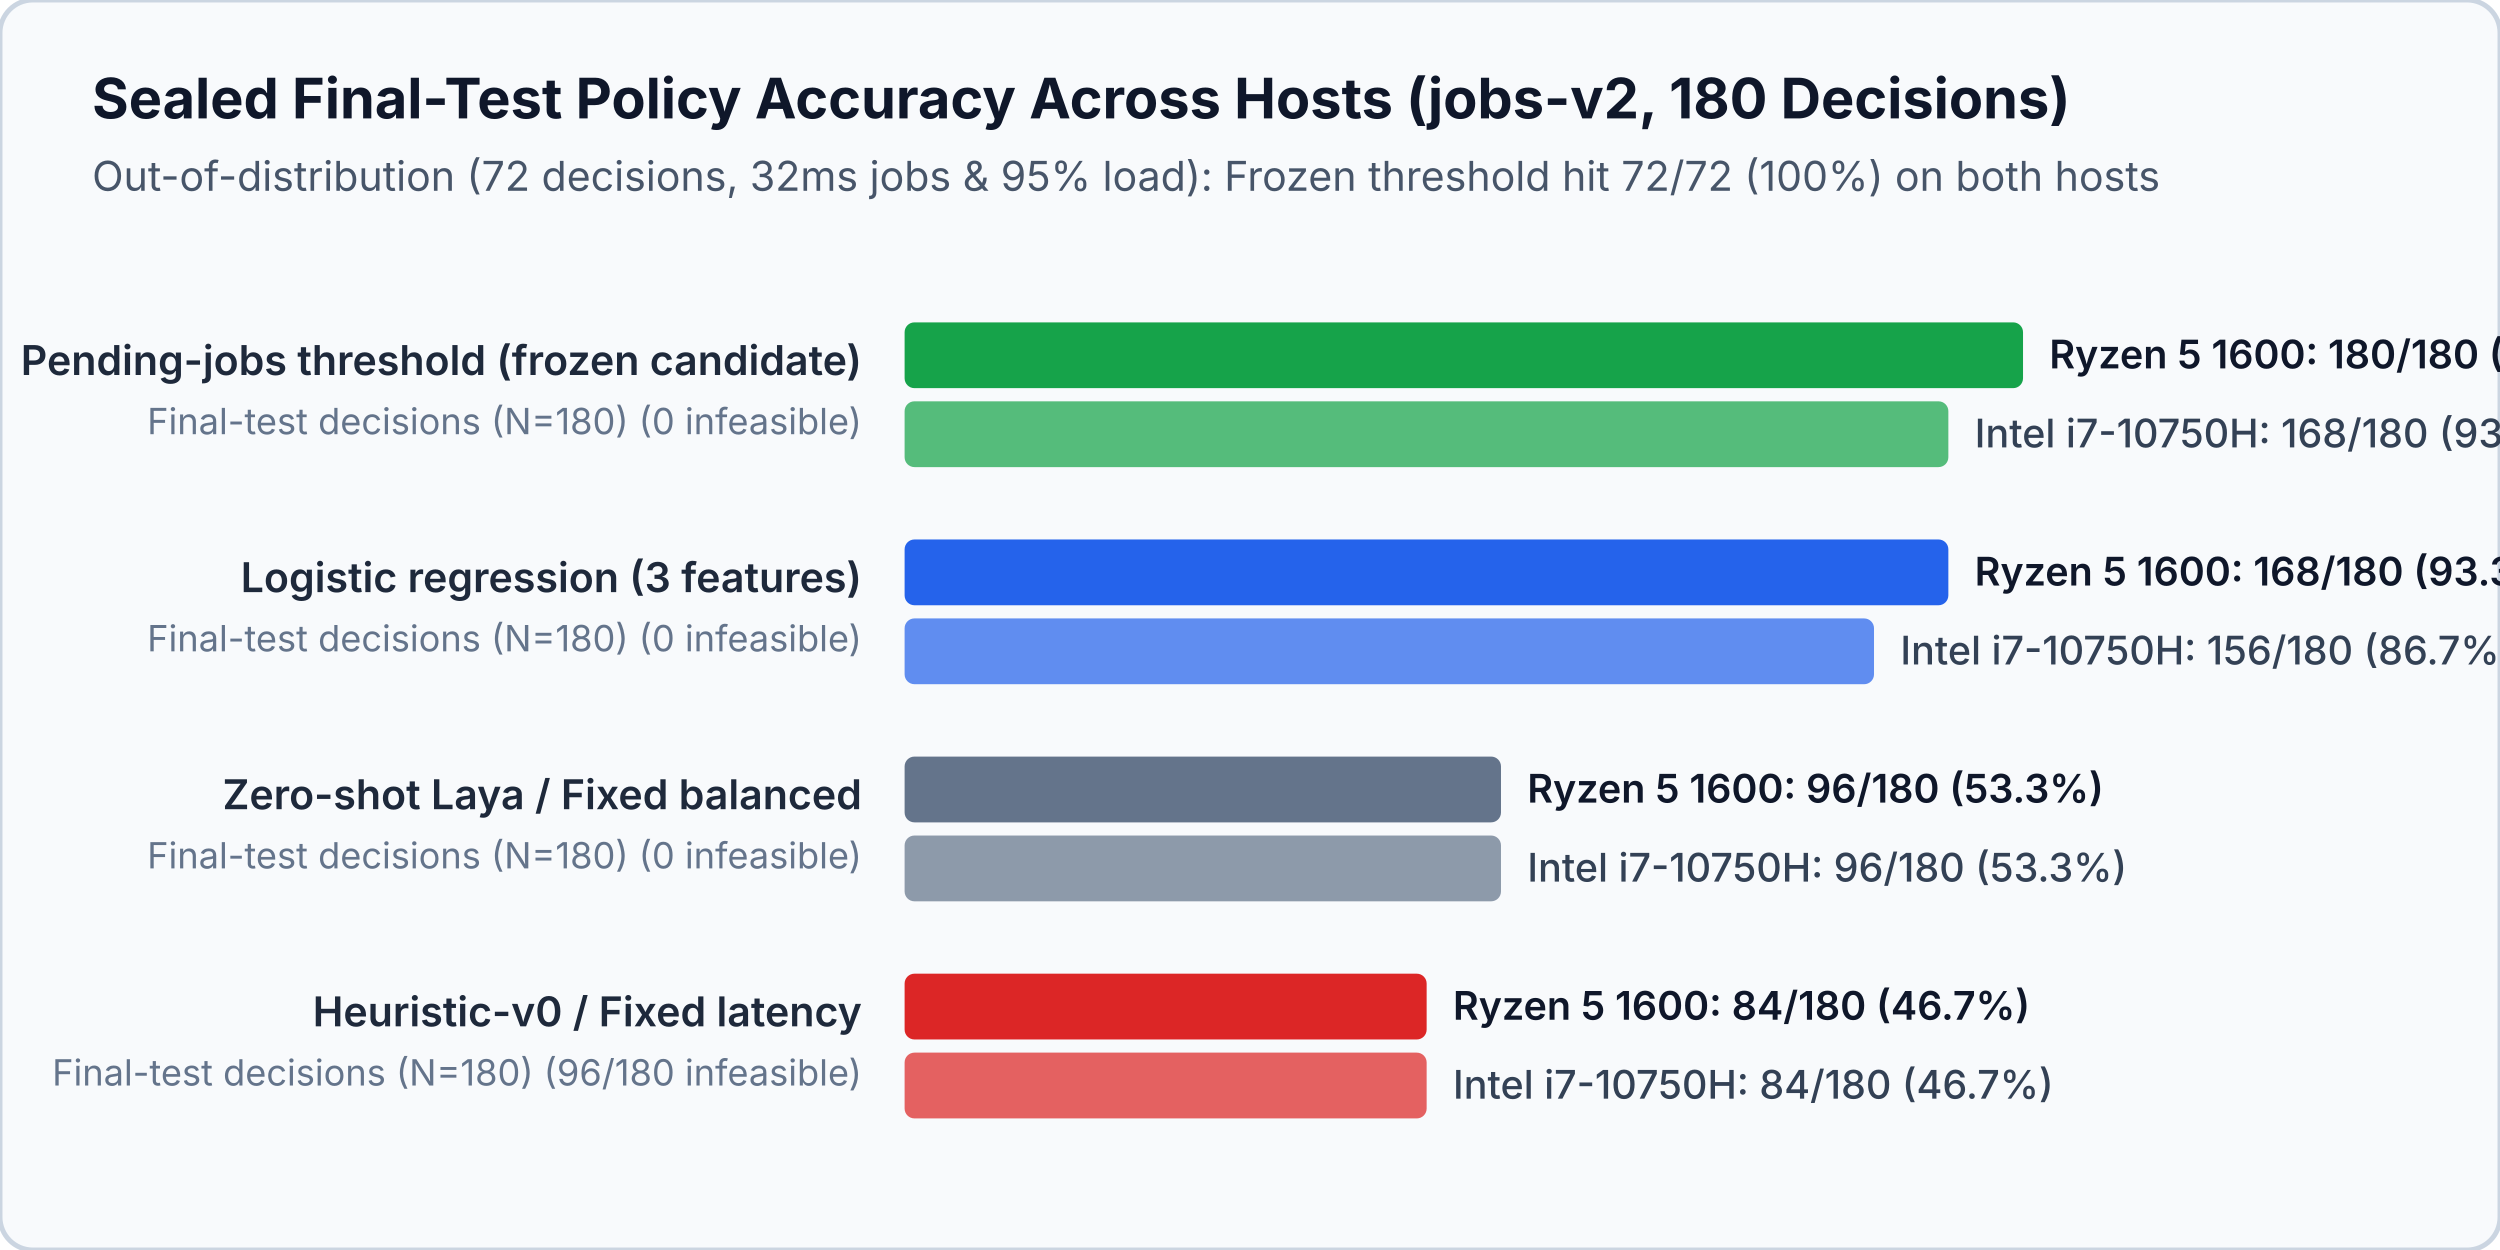
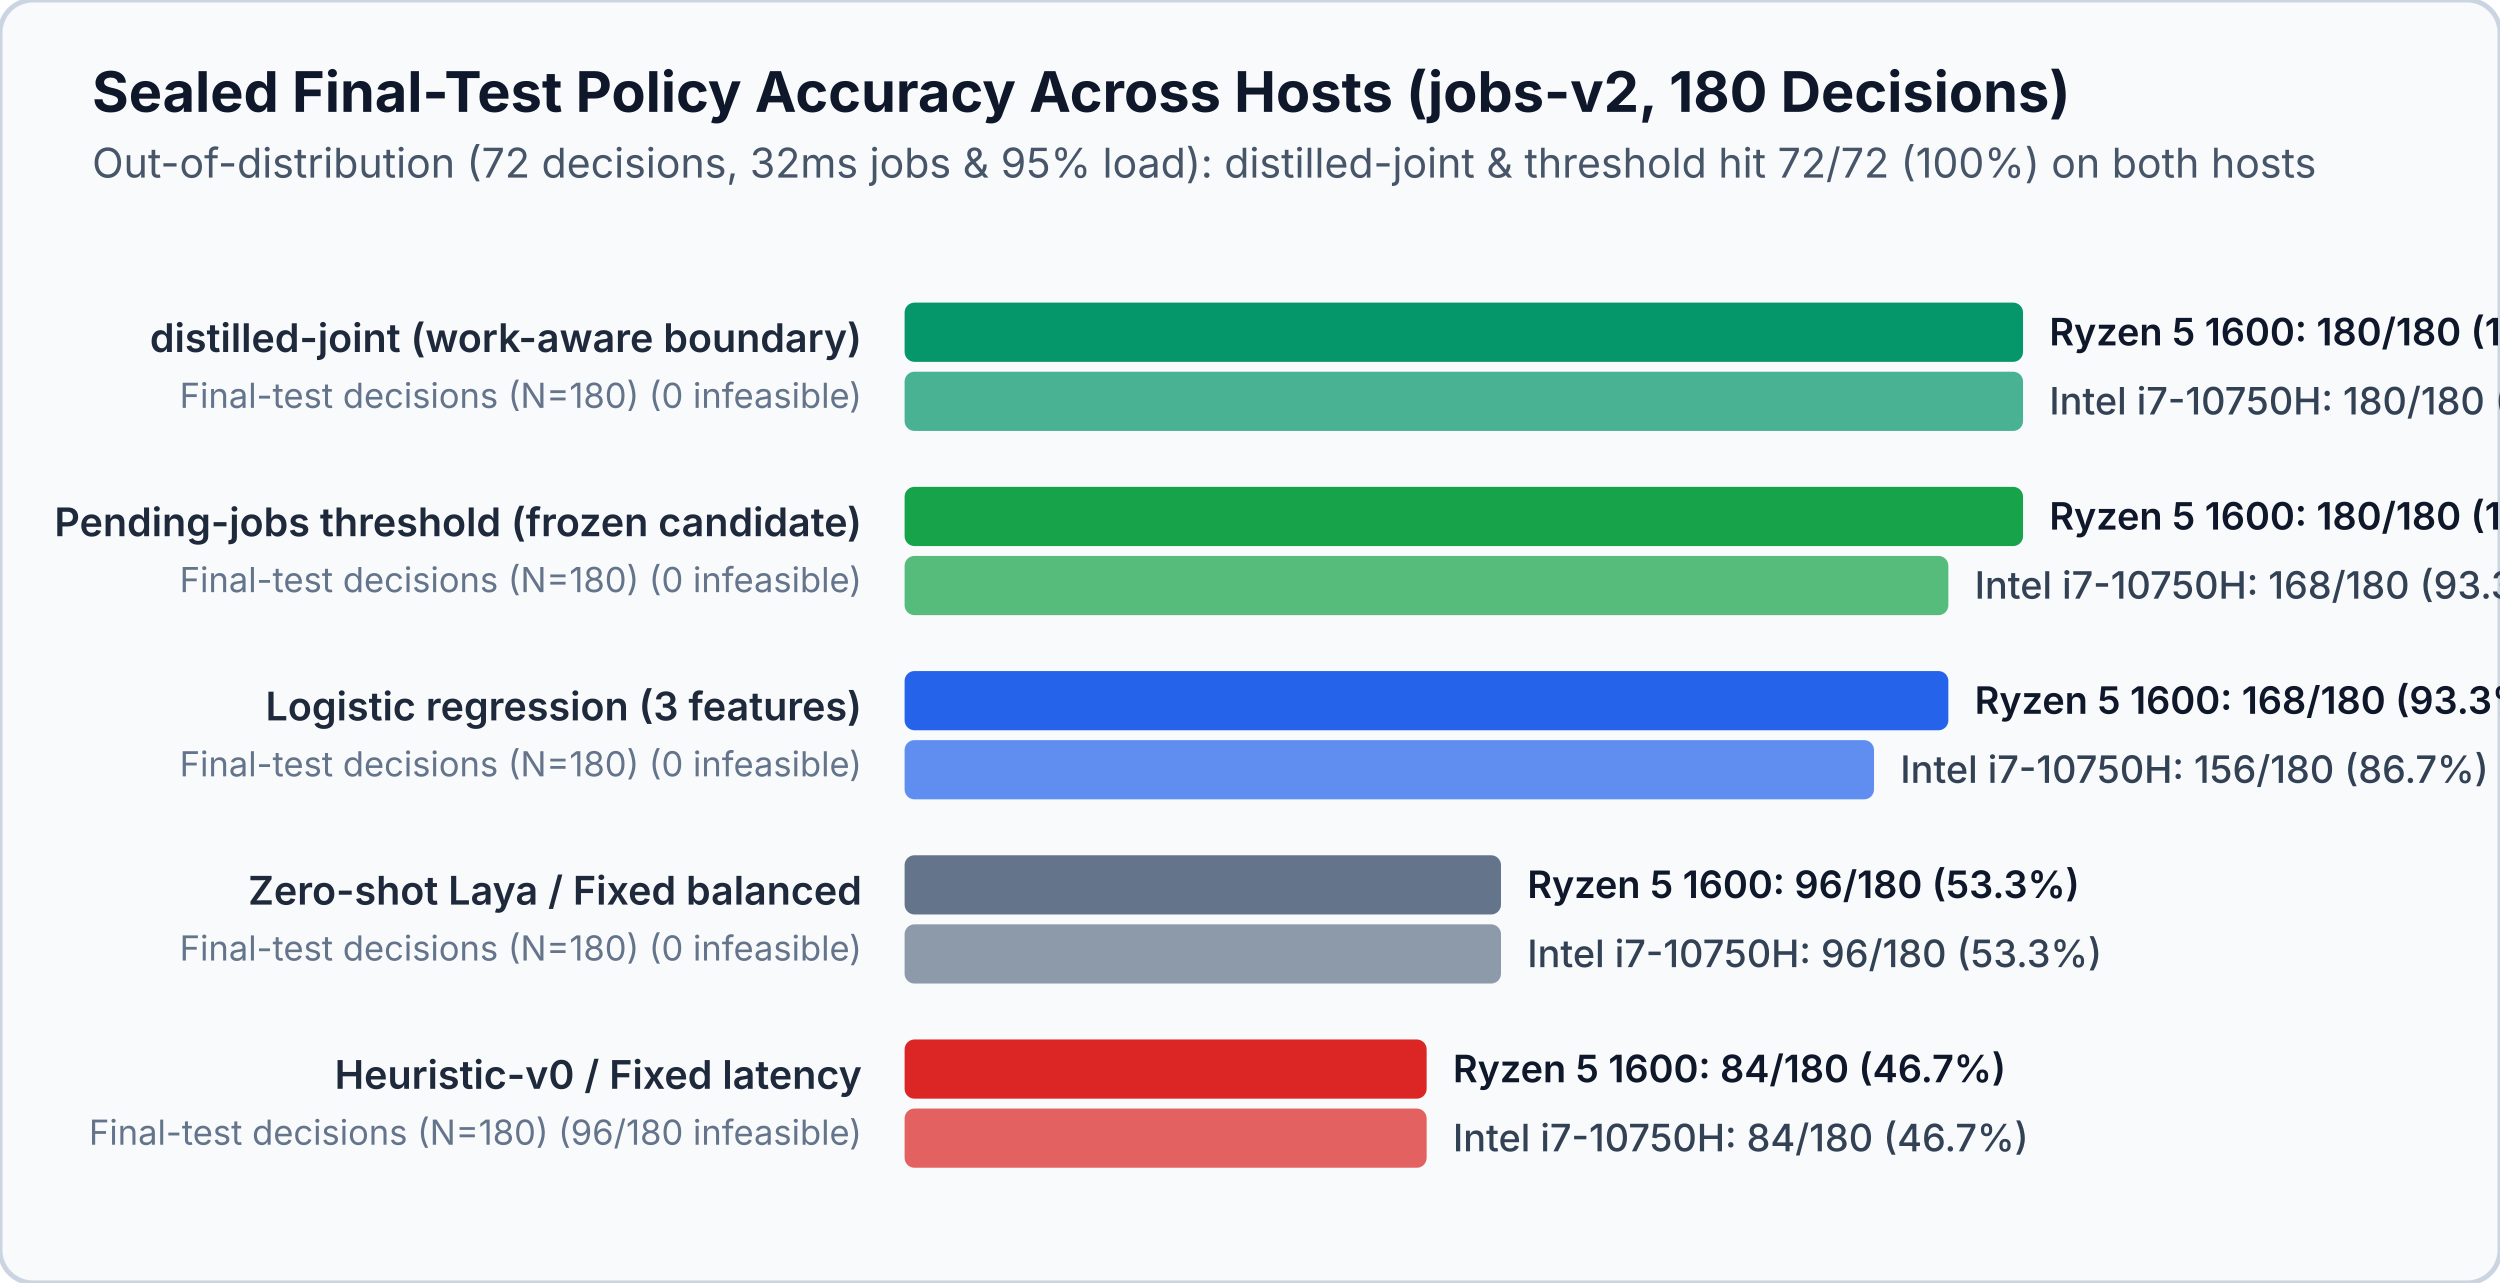
- <svg xmlns="http://www.w3.org/2000/svg" width="760" height="380" viewBox="0 0 760 380" font-family="Inter, -apple-system, BlinkMacSystemFont, Segoe UI, sans-serif">
-   <rect width="760" height="380" rx="10" fill="#f8fafc" stroke="#cbd5e1" stroke-width="1.5" />
-   <text x="28" y="36" font-size="17" font-weight="700" fill="#0f172a">Sealed Final-Test Policy Accuracy Across Hosts (jobs-v2, 180 Decisions)</text>
-   <text x="28" y="58" font-size="12.5" fill="#475569">Out-of-distribution (72 decisions, 32ms jobs &amp; 95% load): Frozen threshold hit 72/72 (100%) on both hosts</text>
-   <text x="262" y="114" text-anchor="end" font-size="12.5" font-weight="600" fill="#1e293b">Pending-jobs threshold (frozen candidate)</text>
-   <text x="262" y="132" text-anchor="end" font-size="11" fill="#64748b">Final-test decisions (N=180) (0 infeasible)</text>
-   <rect x="275" y="98" width="340.0" height="20" rx="3" fill="#16a34a" />
-   <text x="623.0" y="112" font-size="12" font-weight="600" fill="#0f172a">Ryzen 5 1600: 180/180 (100.0%)</text>
-   <rect x="275" y="122" width="317.3" height="20" rx="3" fill="#16a34a" opacity="0.72" />
-   <text x="600.3" y="136" font-size="12" font-weight="500" fill="#334155">Intel i7-10750H: 168/180 (93.3%)</text>
-   <text x="262" y="180" text-anchor="end" font-size="12.5" font-weight="600" fill="#1e293b">Logistic regression (3 features)</text>
-   <text x="262" y="198" text-anchor="end" font-size="11" fill="#64748b">Final-test decisions (N=180) (0 infeasible)</text>
-   <rect x="275" y="164" width="317.3" height="20" rx="3" fill="#2563eb" />
-   <text x="600.3" y="178" font-size="12" font-weight="600" fill="#0f172a">Ryzen 5 1600: 168/180 (93.3%)</text>
-   <rect x="275" y="188" width="294.7" height="20" rx="3" fill="#2563eb" opacity="0.72" />
-   <text x="577.7" y="202" font-size="12" font-weight="500" fill="#334155">Intel i7-10750H: 156/180 (86.7%)</text>
-   <text x="262" y="246" text-anchor="end" font-size="12.5" font-weight="600" fill="#1e293b">Zero-shot Laya / Fixed balanced</text>
-   <text x="262" y="264" text-anchor="end" font-size="11" fill="#64748b">Final-test decisions (N=180) (0 infeasible)</text>
-   <rect x="275" y="230" width="181.3" height="20" rx="3" fill="#64748b" />
-   <text x="464.3" y="244" font-size="12" font-weight="600" fill="#0f172a">Ryzen 5 1600: 96/180 (53.3%)</text>
-   <rect x="275" y="254" width="181.3" height="20" rx="3" fill="#64748b" opacity="0.72" />
-   <text x="464.3" y="268" font-size="12" font-weight="500" fill="#334155">Intel i7-10750H: 96/180 (53.3%)</text>
-   <text x="262" y="312" text-anchor="end" font-size="12.5" font-weight="600" fill="#1e293b">Heuristic-v0 / Fixed latency</text>
-   <text x="262" y="330" text-anchor="end" font-size="11" fill="#64748b">Final-test decisions (N=180) (96/180 infeasible)</text>
-   <rect x="275" y="296" width="158.7" height="20" rx="3" fill="#dc2626" />
-   <text x="441.7" y="310" font-size="12" font-weight="600" fill="#0f172a">Ryzen 5 1600: 84/180 (46.7%)</text>
-   <rect x="275" y="320" width="158.7" height="20" rx="3" fill="#dc2626" opacity="0.72" />
-   <text x="441.7" y="334" font-size="12" font-weight="500" fill="#334155">Intel i7-10750H: 84/180 (46.7%)</text>
+ <svg xmlns="http://www.w3.org/2000/svg" width="760" height="390" viewBox="0 0 760 390" font-family="Inter, -apple-system, BlinkMacSystemFont, Segoe UI, sans-serif">
+   <rect width="760" height="390" rx="10" fill="#f8fafc" stroke="#cbd5e1" stroke-width="1.5" />
+   <text x="28" y="34" font-size="17" font-weight="700" fill="#0f172a">Sealed Final-Test Policy Accuracy Across Hosts (jobs-v2, 180 Decisions)</text>
+   <text x="28" y="54" font-size="12.5" fill="#475569">Out-of-distribution (72 decisions, 32ms jobs &amp; 95% load): distilled-joint &amp; threshold hit 72/72 (100%) on both hosts</text>
+   <text x="262" y="107" text-anchor="end" font-size="12" font-weight="600" fill="#1e293b">distilled-joint (work-aware boundary)</text>
+   <text x="262" y="124" text-anchor="end" font-size="10.5" fill="#64748b">Final-test decisions (N=180) (0 infeasible)</text>
+   <rect x="275" y="92" width="340.0" height="18" rx="3" fill="#059669" />
+   <text x="623.0" y="105" font-size="11.5" font-weight="600" fill="#0f172a">Ryzen 5 1600: 180/180 (100.0%)</text>
+   <rect x="275" y="113" width="340.0" height="18" rx="3" fill="#059669" opacity="0.72" />
+   <text x="623.0" y="126" font-size="11.5" font-weight="500" fill="#334155">Intel i7-10750H: 180/180 (100.0%)</text>
+   <text x="262" y="163" text-anchor="end" font-size="12" font-weight="600" fill="#1e293b">Pending-jobs threshold (frozen candidate)</text>
+   <text x="262" y="180" text-anchor="end" font-size="10.5" fill="#64748b">Final-test decisions (N=180) (0 infeasible)</text>
+   <rect x="275" y="148" width="340.0" height="18" rx="3" fill="#16a34a" />
+   <text x="623.0" y="161" font-size="11.5" font-weight="600" fill="#0f172a">Ryzen 5 1600: 180/180 (100.0%)</text>
+   <rect x="275" y="169" width="317.3" height="18" rx="3" fill="#16a34a" opacity="0.72" />
+   <text x="600.3" y="182" font-size="11.5" font-weight="500" fill="#334155">Intel i7-10750H: 168/180 (93.3%)</text>
+   <text x="262" y="219" text-anchor="end" font-size="12" font-weight="600" fill="#1e293b">Logistic regression (3 features)</text>
+   <text x="262" y="236" text-anchor="end" font-size="10.5" fill="#64748b">Final-test decisions (N=180) (0 infeasible)</text>
+   <rect x="275" y="204" width="317.3" height="18" rx="3" fill="#2563eb" />
+   <text x="600.3" y="217" font-size="11.5" font-weight="600" fill="#0f172a">Ryzen 5 1600: 168/180 (93.3%)</text>
+   <rect x="275" y="225" width="294.7" height="18" rx="3" fill="#2563eb" opacity="0.72" />
+   <text x="577.7" y="238" font-size="11.5" font-weight="500" fill="#334155">Intel i7-10750H: 156/180 (86.7%)</text>
+   <text x="262" y="275" text-anchor="end" font-size="12" font-weight="600" fill="#1e293b">Zero-shot Laya / Fixed balanced</text>
+   <text x="262" y="292" text-anchor="end" font-size="10.5" fill="#64748b">Final-test decisions (N=180) (0 infeasible)</text>
+   <rect x="275" y="260" width="181.3" height="18" rx="3" fill="#64748b" />
+   <text x="464.3" y="273" font-size="11.5" font-weight="600" fill="#0f172a">Ryzen 5 1600: 96/180 (53.3%)</text>
+   <rect x="275" y="281" width="181.3" height="18" rx="3" fill="#64748b" opacity="0.72" />
+   <text x="464.3" y="294" font-size="11.5" font-weight="500" fill="#334155">Intel i7-10750H: 96/180 (53.3%)</text>
+   <text x="262" y="331" text-anchor="end" font-size="12" font-weight="600" fill="#1e293b">Heuristic-v0 / Fixed latency</text>
+   <text x="262" y="348" text-anchor="end" font-size="10.5" fill="#64748b">Final-test decisions (N=180) (96/180 infeasible)</text>
+   <rect x="275" y="316" width="158.7" height="18" rx="3" fill="#dc2626" />
+   <text x="441.7" y="329" font-size="11.5" font-weight="600" fill="#0f172a">Ryzen 5 1600: 84/180 (46.7%)</text>
+   <rect x="275" y="337" width="158.7" height="18" rx="3" fill="#dc2626" opacity="0.72" />
+   <text x="441.7" y="350" font-size="11.5" font-weight="500" fill="#334155">Intel i7-10750H: 84/180 (46.7%)</text>
</svg>
